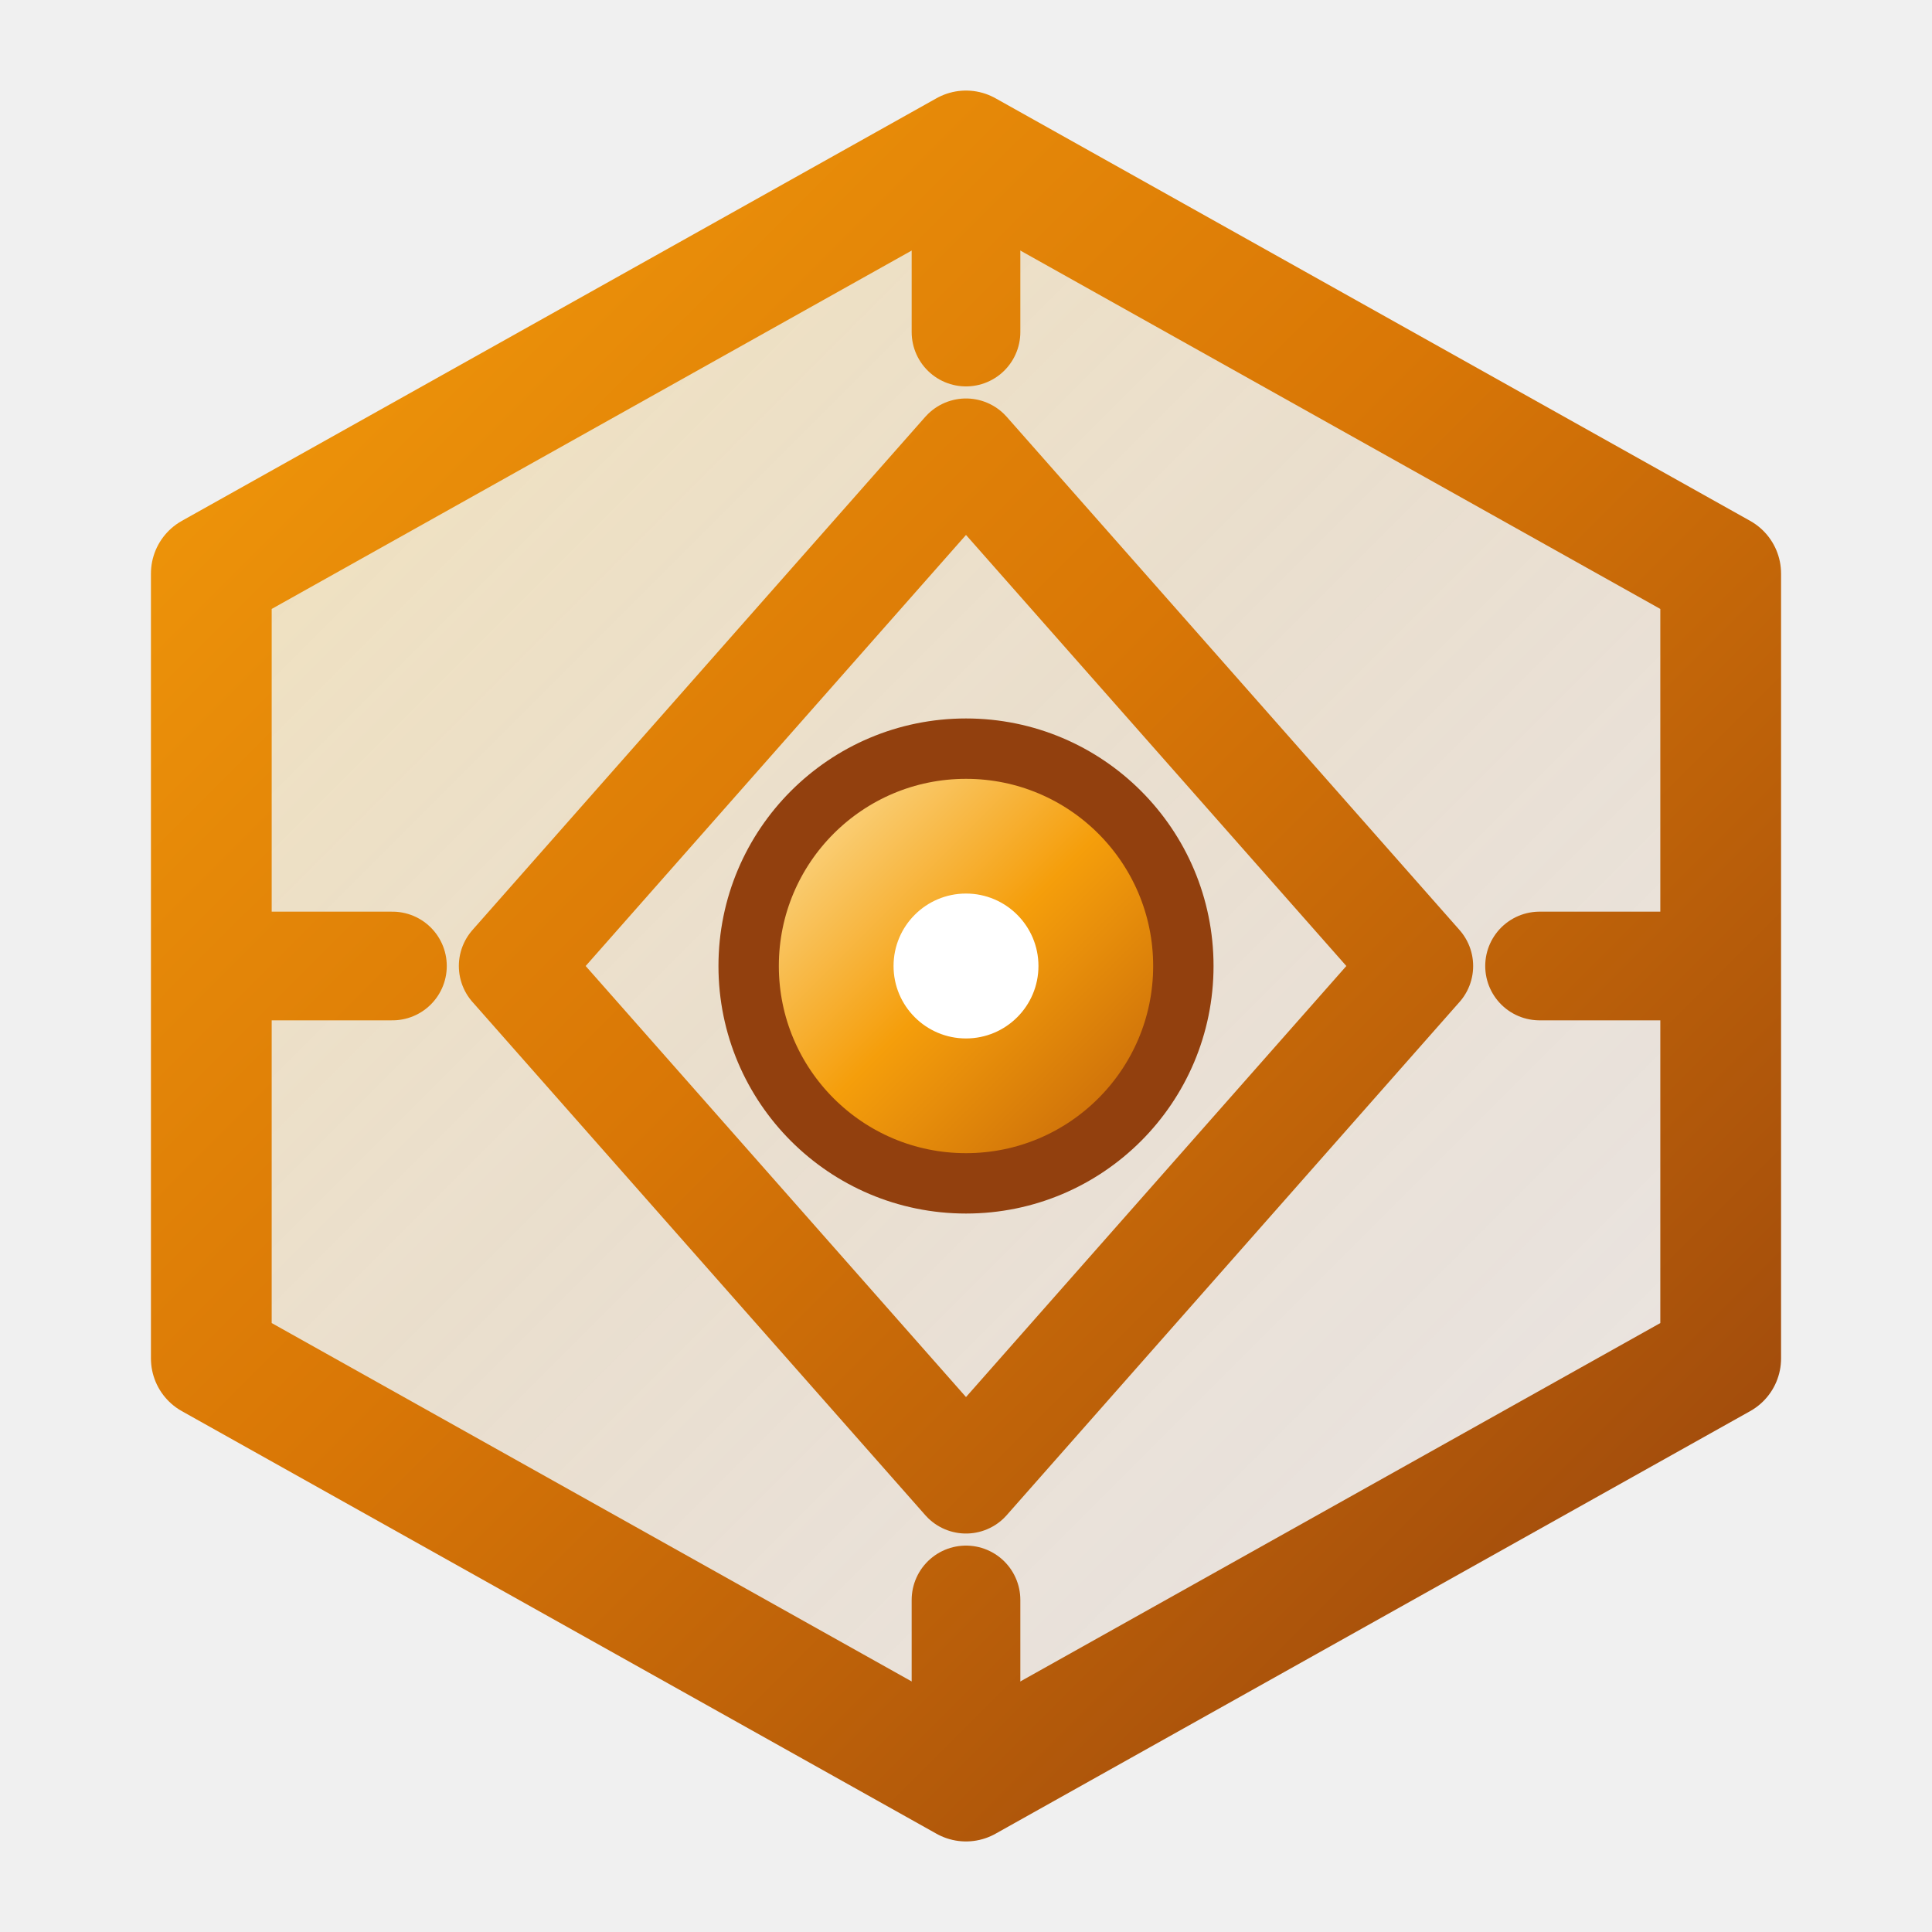
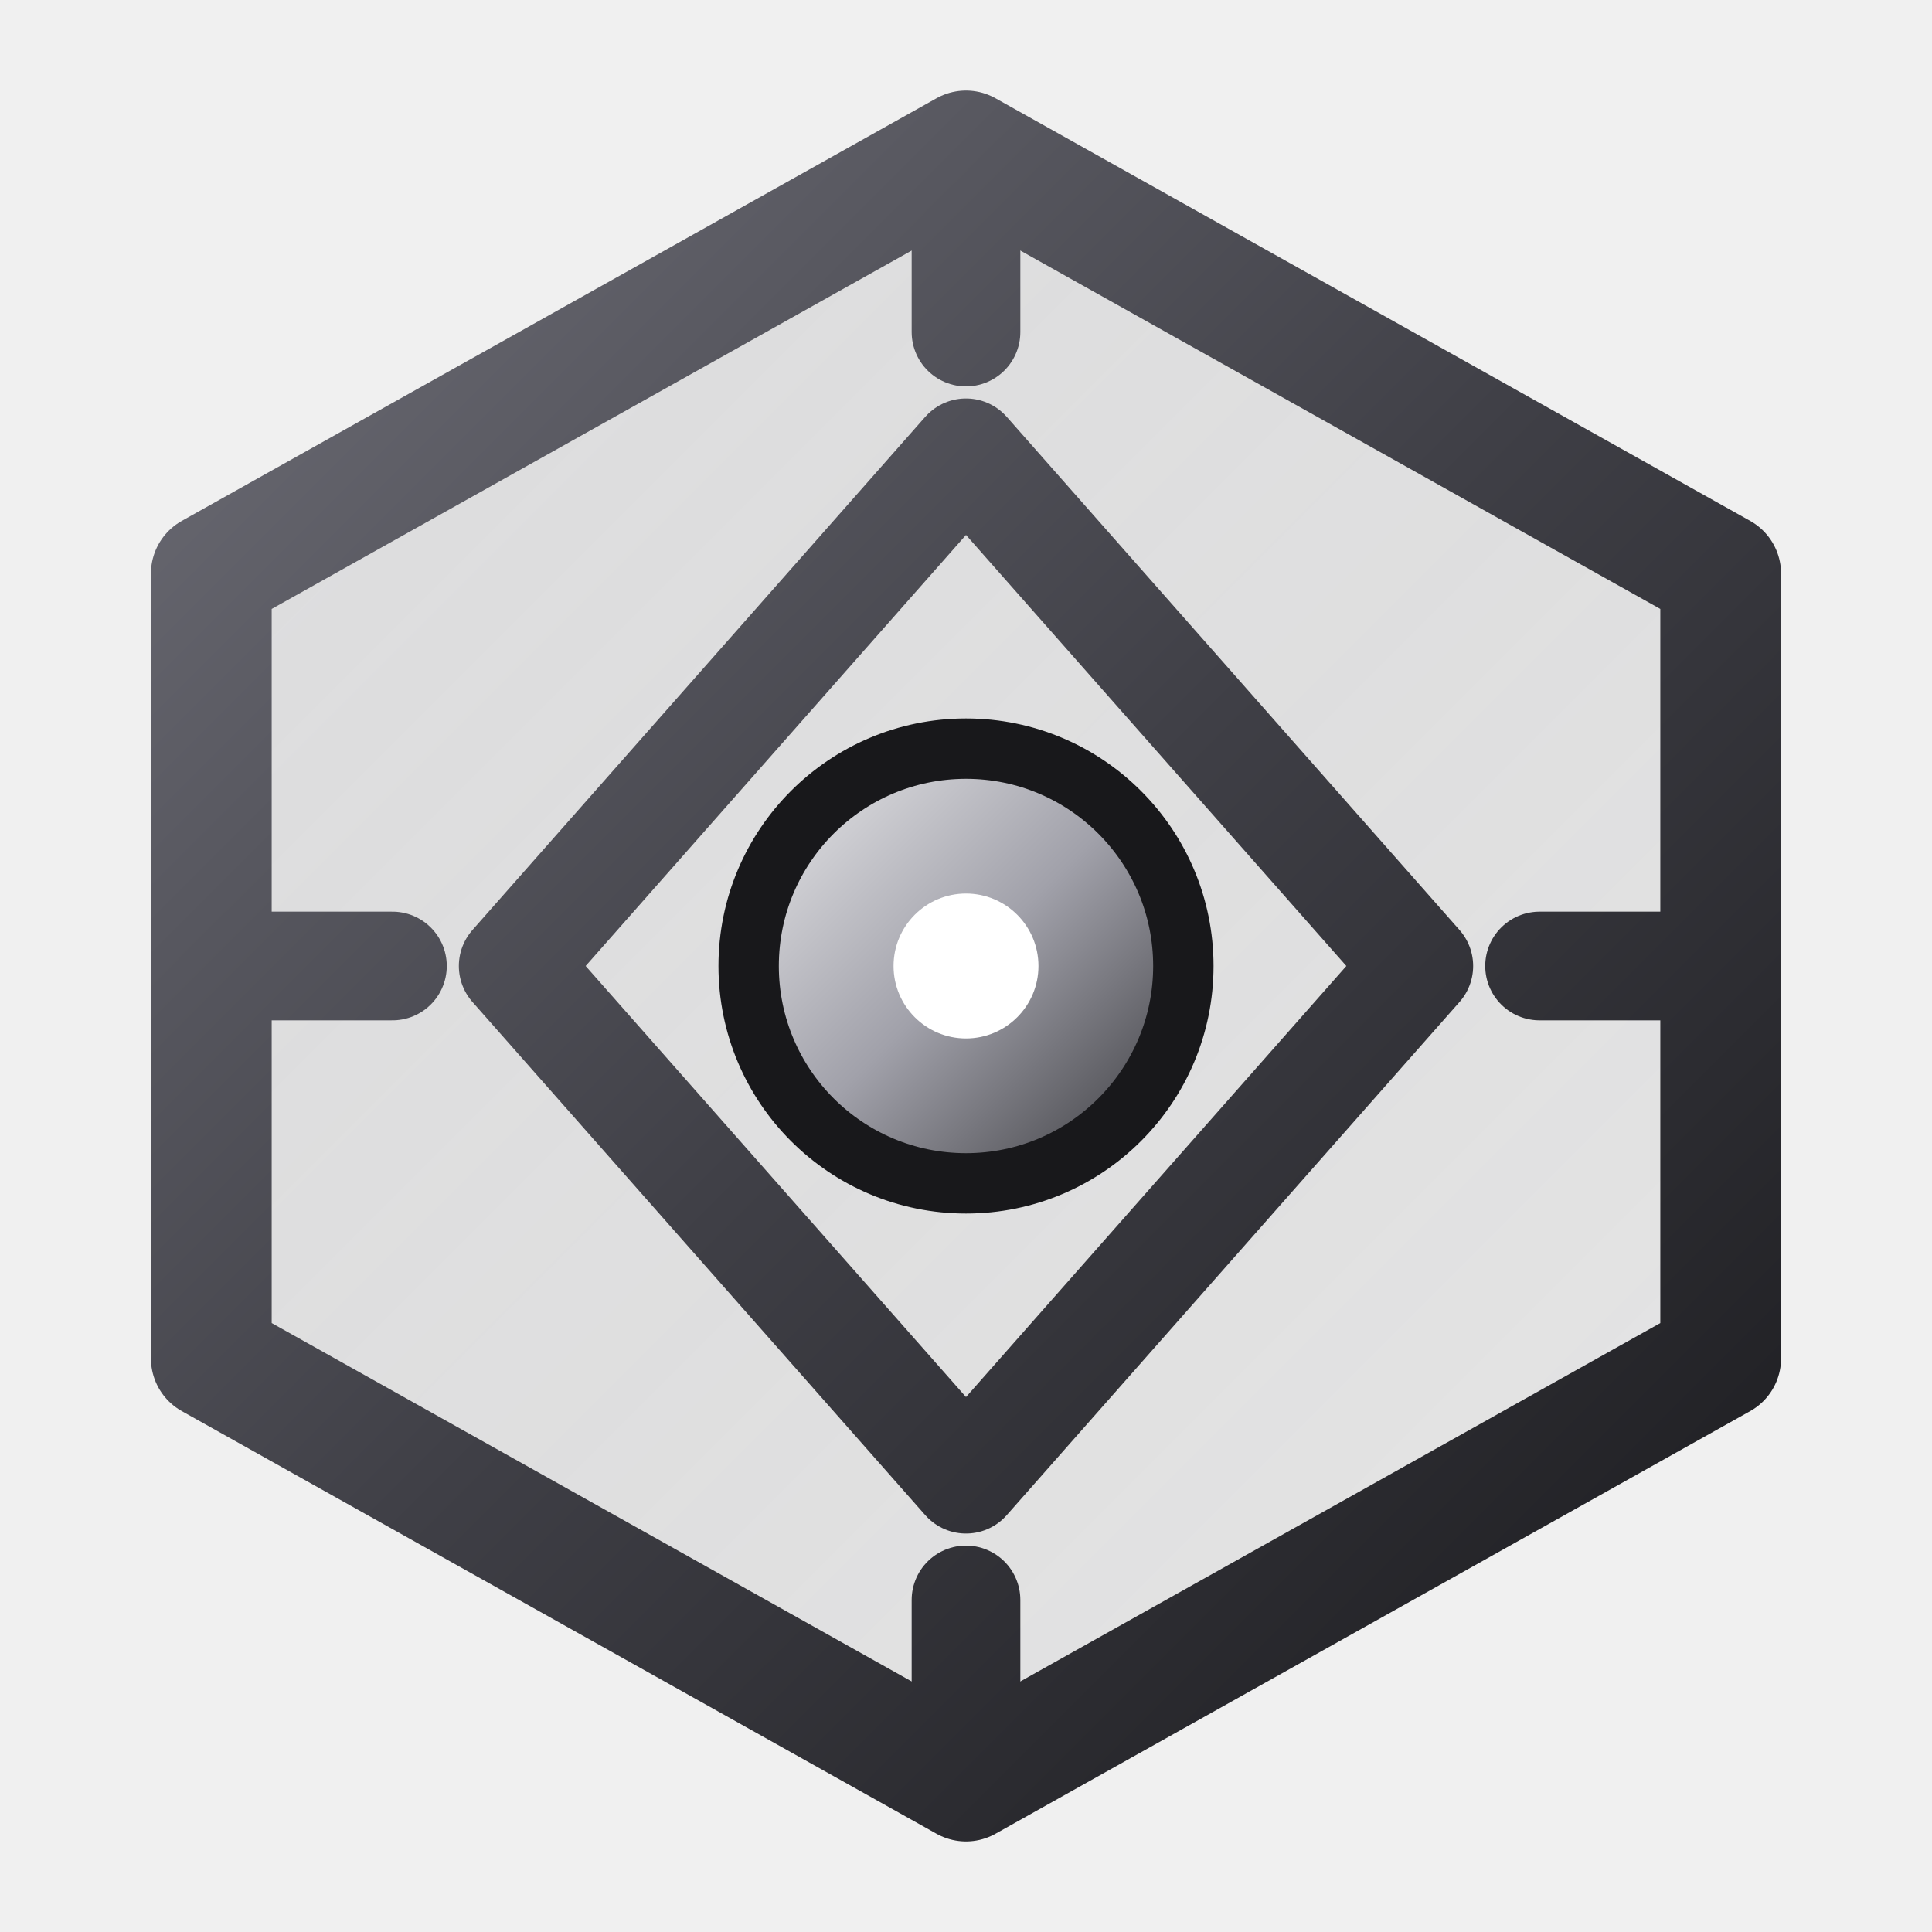
<svg xmlns="http://www.w3.org/2000/svg" width="32" height="32" viewBox="0 0 32 32" fill="none">
  <defs>
-     <linearGradient id="goldVault" x1="2" y1="2" x2="30" y2="30" gradientUnits="userSpaceOnUse">
-       <stop offset="0%" stop-color="#F59E0B" />
-       <stop offset="45%" stop-color="#D97706" />
-       <stop offset="100%" stop-color="#92400E" />
+     <linearGradient id="monoShield" x1="2" y1="2" x2="30" y2="30" gradientUnits="userSpaceOnUse">
+       <stop offset="0%" stop-color="#71717A" />
+       <stop offset="50%" stop-color="#3F3F46" />
+       <stop offset="100%" stop-color="#18181B" />
    </linearGradient>
-     <linearGradient id="goldCore" x1="12" y1="12" x2="20" y2="20" gradientUnits="userSpaceOnUse">
-       <stop offset="0%" stop-color="#FEF3C7" />
-       <stop offset="50%" stop-color="#F59E0B" />
-       <stop offset="100%" stop-color="#B45309" />
+     <linearGradient id="monoCore" x1="12" y1="12" x2="20" y2="20" gradientUnits="userSpaceOnUse">
+       <stop offset="0%" stop-color="#F4F4F5" />
+       <stop offset="50%" stop-color="#A1A1AA" />
+       <stop offset="100%" stop-color="#27272A" />
    </linearGradient>
-     <linearGradient id="goldGlow" x1="4" y1="4" x2="28" y2="28" gradientUnits="userSpaceOnUse">
-       <stop offset="0%" stop-color="#FBBF24" stop-opacity="0.25" />
-       <stop offset="100%" stop-color="#92400E" stop-opacity="0.05" />
+     <linearGradient id="monoGlow" x1="4" y1="4" x2="28" y2="28" gradientUnits="userSpaceOnUse">
+       <stop offset="0%" stop-color="#71717A" stop-opacity="0.15" />
+       <stop offset="100%" stop-color="#18181B" stop-opacity="0.05" />
    </linearGradient>
  </defs>
-   <polygon points="16,2.5 28.5,9.5 28.5,22.5 16,29.5 3.5,22.5 3.5,9.5" fill="url(#goldGlow)" stroke="url(#goldVault)" stroke-width="2" stroke-linejoin="round" />
-   <polygon points="16,7.5 23.5,16 16,24.5 8.5,16" fill="none" stroke="url(#goldVault)" stroke-width="1.8" stroke-linejoin="round" />
-   <circle cx="16" cy="16" r="3.6" fill="url(#goldCore)" stroke="#92400E" stroke-width="1" />
+   <polygon points="16,2.5 28.5,9.5 28.5,22.5 16,29.5 3.5,22.5 3.5,9.5" fill="url(#monoGlow)" stroke="url(#monoShield)" stroke-width="2" stroke-linejoin="round" />
+   <polygon points="16,7.5 23.5,16 16,24.5 8.5,16" fill="none" stroke="url(#monoShield)" stroke-width="1.8" stroke-linejoin="round" />
+   <circle cx="16" cy="16" r="3.6" fill="url(#monoCore)" stroke="#18181B" stroke-width="1" />
  <circle cx="16" cy="16" r="1.2" fill="#FFFFFF" />
-   <line x1="16" y1="2.5" x2="16" y2="5.5" stroke="url(#goldVault)" stroke-width="1.8" stroke-linecap="round" />
-   <line x1="16" y1="26.5" x2="16" y2="29.5" stroke="url(#goldVault)" stroke-width="1.8" stroke-linecap="round" />
-   <line x1="3.5" y1="16" x2="6.5" y2="16" stroke="url(#goldVault)" stroke-width="1.8" stroke-linecap="round" />
-   <line x1="25.5" y1="16" x2="28.5" y2="16" stroke="url(#goldVault)" stroke-width="1.8" stroke-linecap="round" />
+   <line x1="16" y1="2.5" x2="16" y2="5.5" stroke="url(#monoShield)" stroke-width="1.8" stroke-linecap="round" />
+   <line x1="16" y1="26.5" x2="16" y2="29.5" stroke="url(#monoShield)" stroke-width="1.8" stroke-linecap="round" />
+   <line x1="3.5" y1="16" x2="6.5" y2="16" stroke="url(#monoShield)" stroke-width="1.8" stroke-linecap="round" />
+   <line x1="25.5" y1="16" x2="28.5" y2="16" stroke="url(#monoShield)" stroke-width="1.8" stroke-linecap="round" />
</svg>
